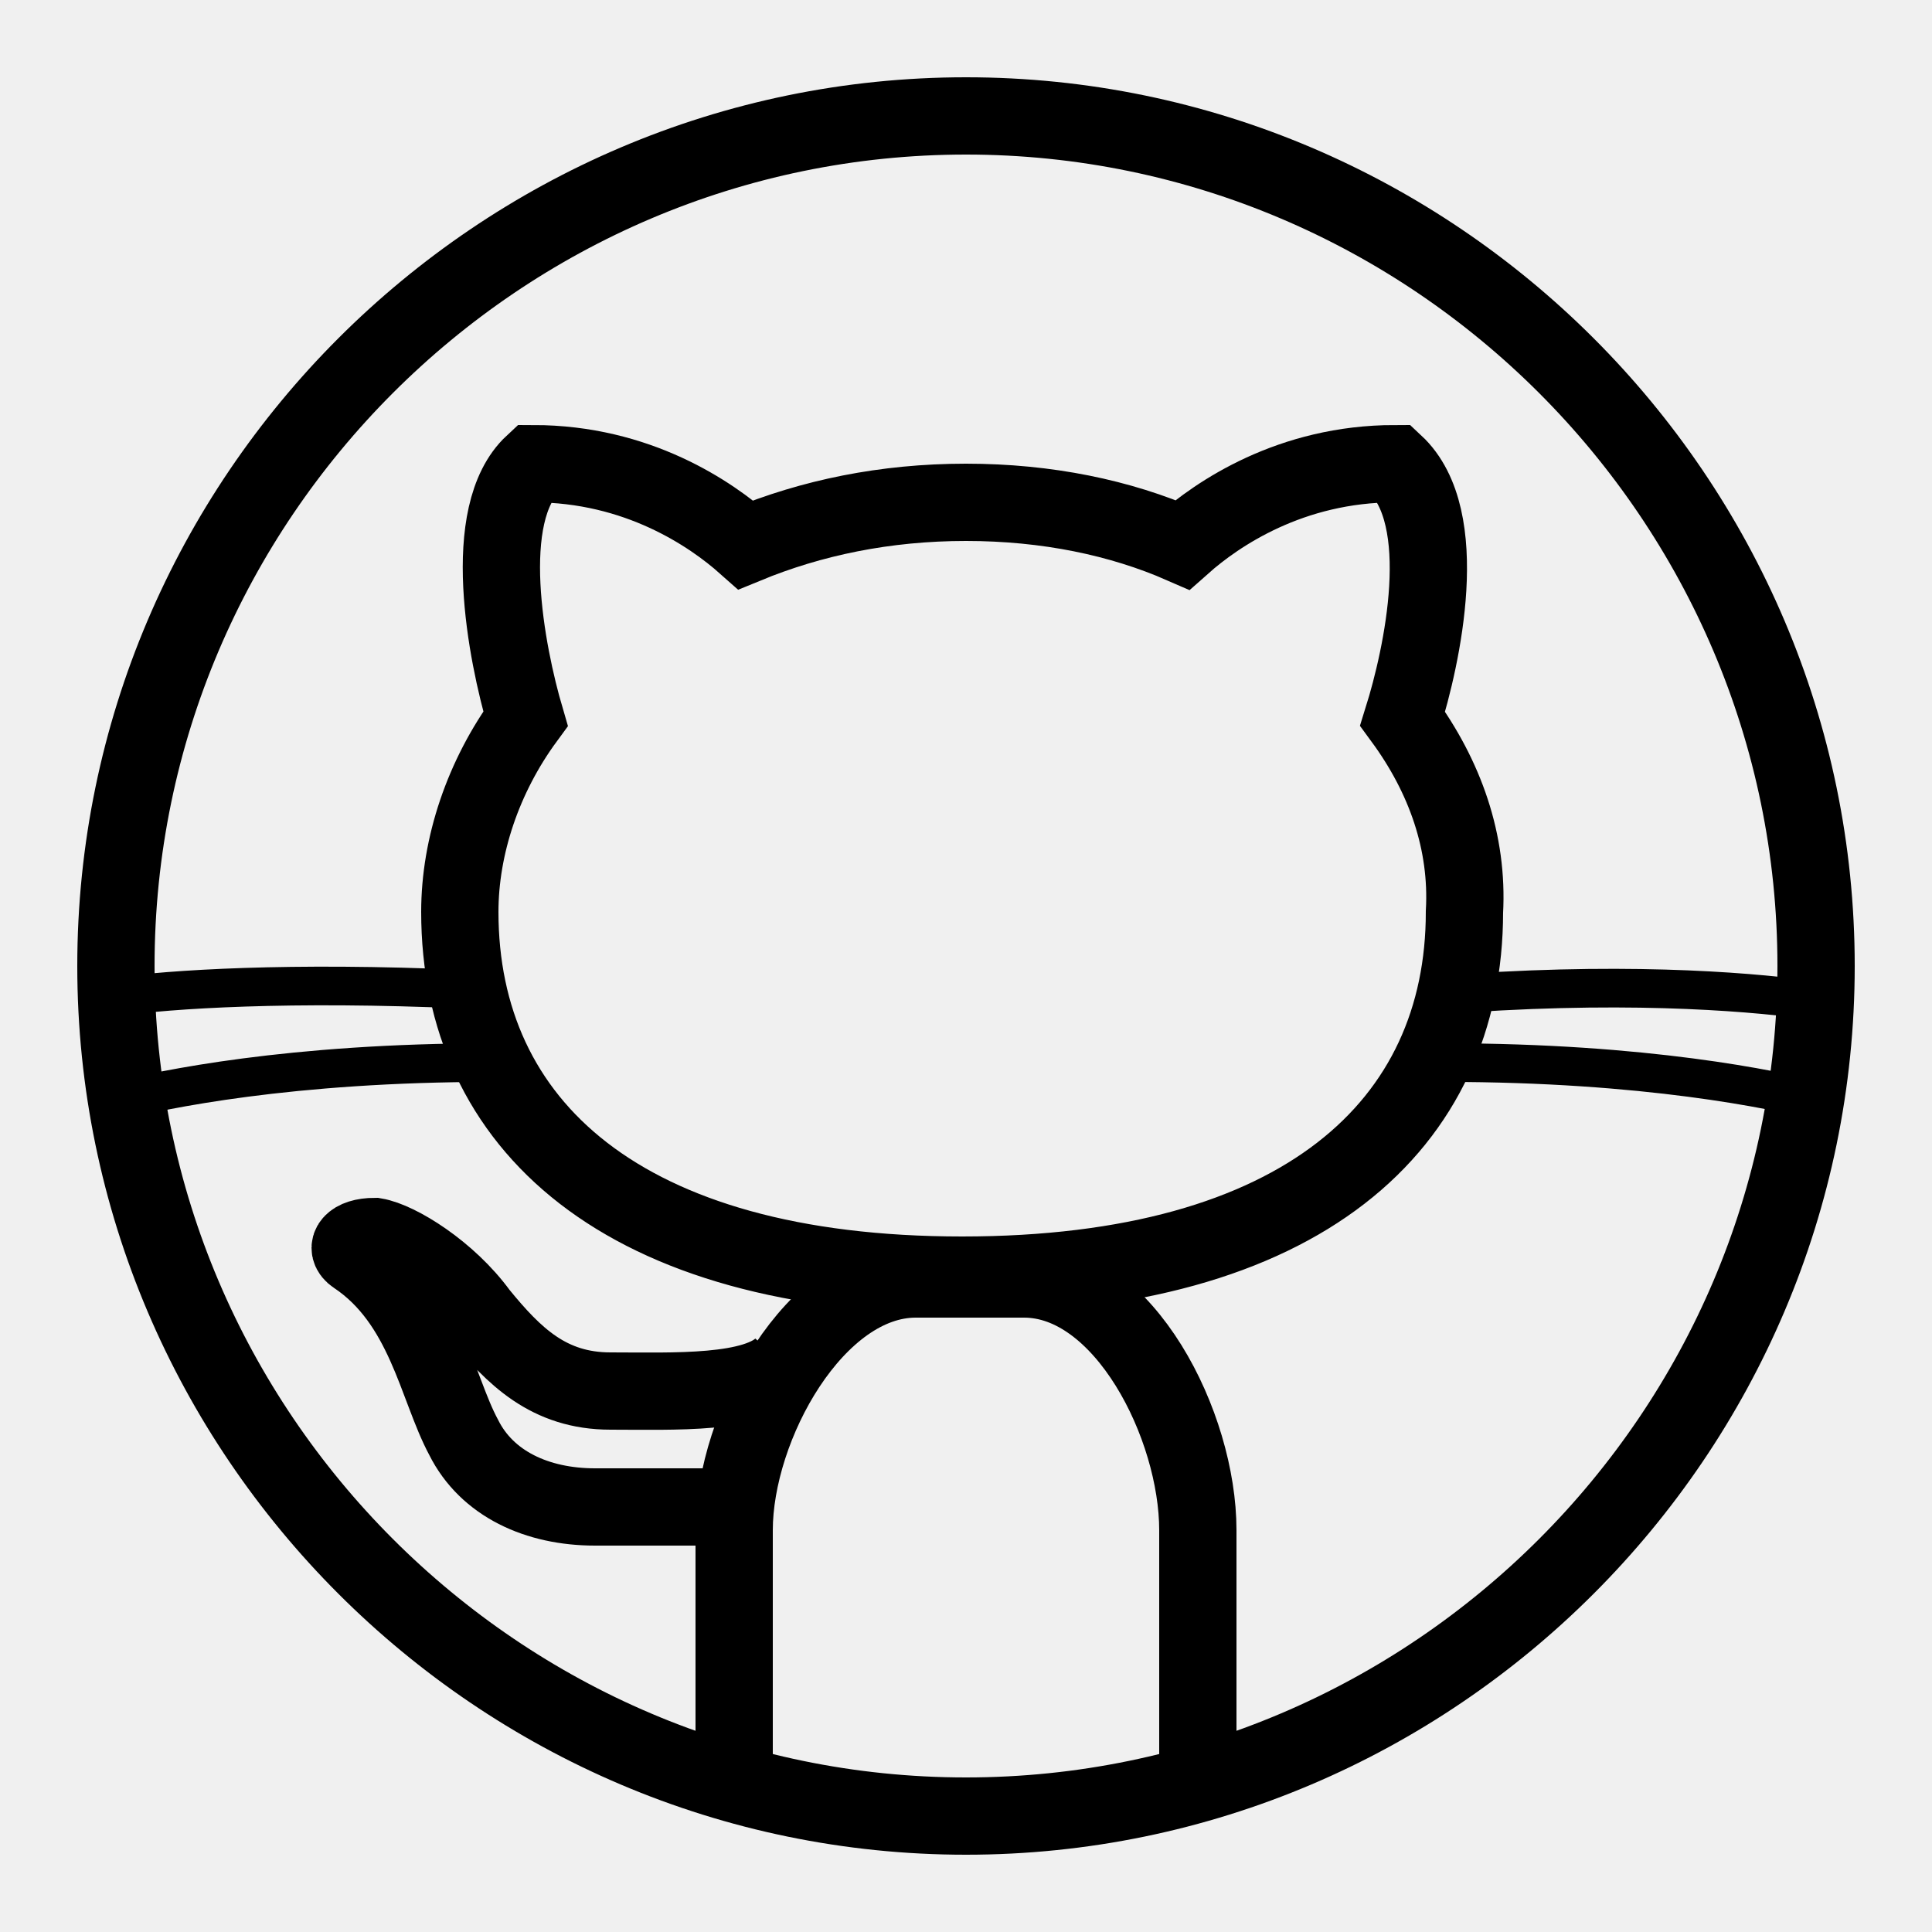
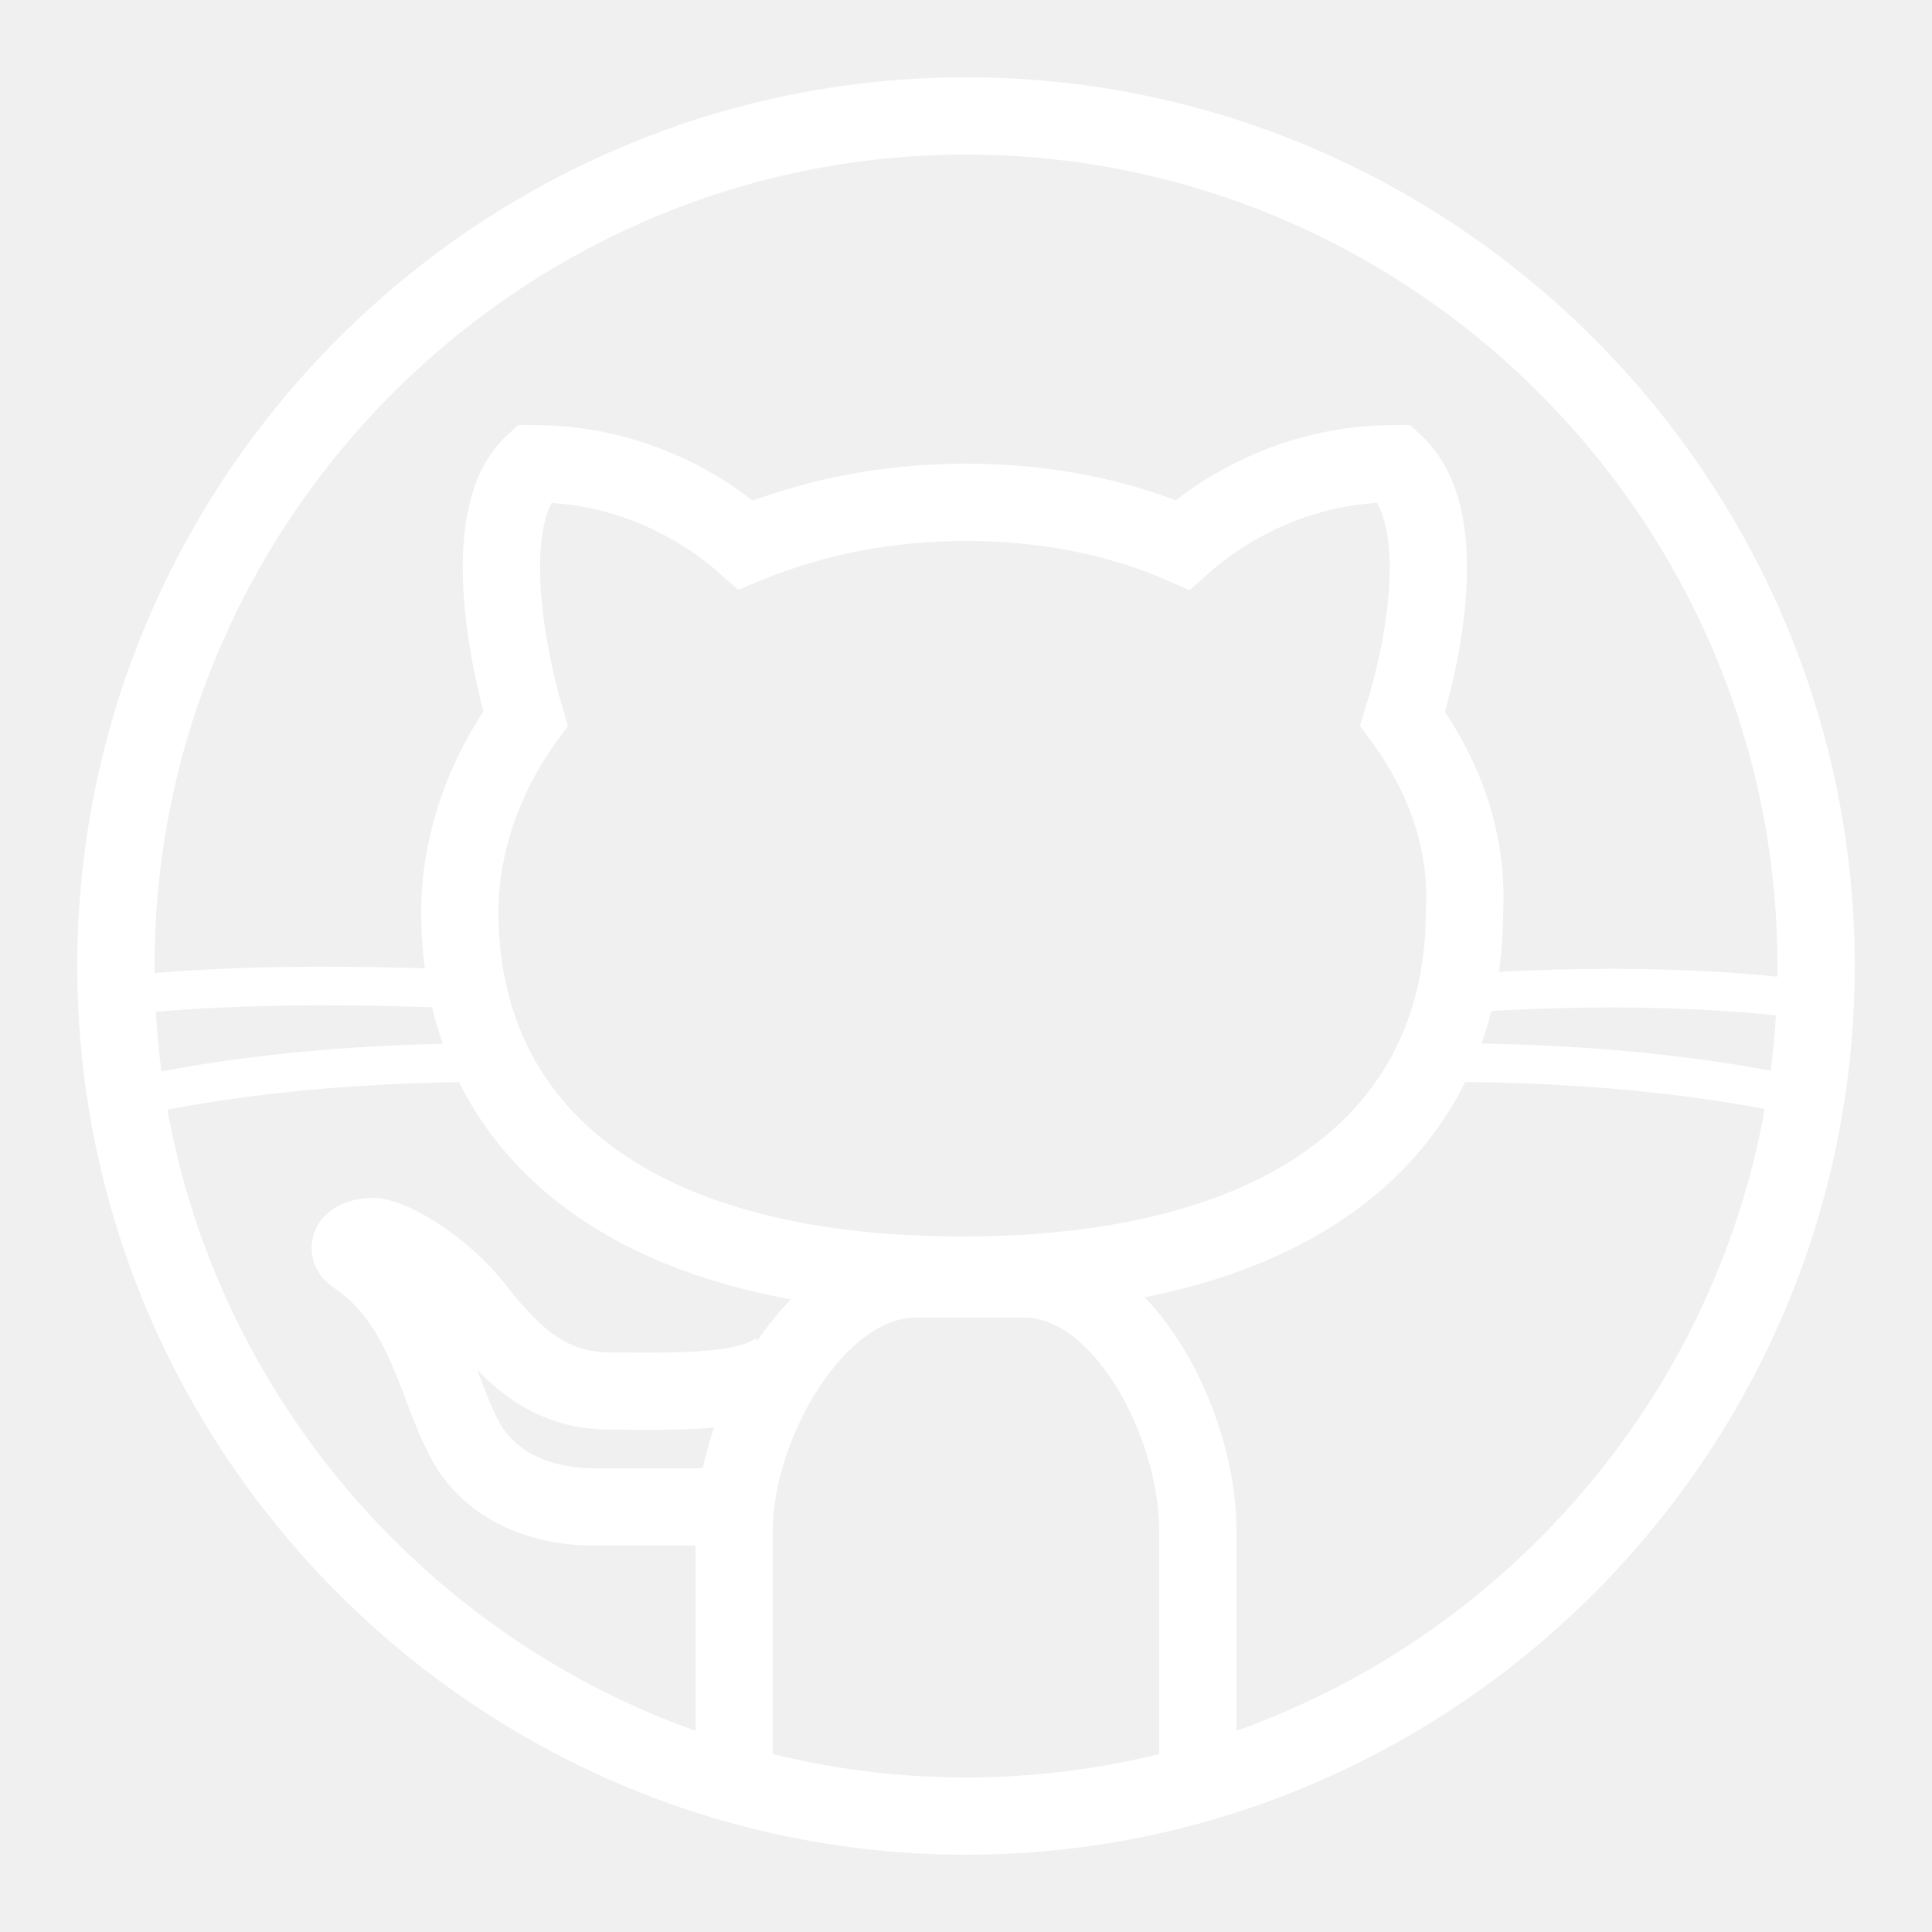
- <svg xmlns="http://www.w3.org/2000/svg" fill="#000000" viewBox="0 0 50 50" width="50px" height="50px">
-   <path fill="none" stroke="#000000" stroke-miterlimit="10" stroke-width="2" d="M3,25c0,12.1,9.9,22,22,22s22-9.9,22-22S37.1,3,25,3S3,12.9,3,25z" />
-   <path fill="none" stroke="#000000" stroke-linecap="round" stroke-linejoin="round" stroke-miterlimit="10" d="M38,25.7c4.5-0.3,7.6,0,9,0.2 M37.4,27.5c5.2,0,8.5,0.7,9.7,1 M3,25.8c1.4-0.2,4.5-0.4,9-0.2 M3,28.5 c1.2-0.3,4.5-1,9.7-1" />
-   <path fill="none" stroke="#000000" stroke-miterlimit="10" stroke-width="2" d="M36.3,18.6c0.5-1.6,1.3-5.2-0.2-6.6c-2.7,0-4.6,1.3-5.5,2.1C29,13.4,27.1,13,25,13s-4,0.4-5.7,1.1 c-0.9-0.8-2.8-2.1-5.5-2.1c-1.4,1.3-0.7,4.9-0.2,6.6c-1.1,1.5-1.7,3.3-1.7,5c0,5.5,4.2,9.4,13,9.4s13-3.9,13-9.4 C38,21.8,37.4,20.1,36.3,18.6z M19,39c0,0-3,0-3.6,0c-1.5,0-2.8-0.6-3.4-1.8c-0.7-1.3-1-3.5-2.8-4.7C8.9,32.3,9.1,32,9.7,32 c0.6,0.1,1.9,0.9,2.7,2c0.9,1.1,1.8,2,3.4,2s3.8,0.1,4.5-0.7" />
-   <path fill="none" stroke="#000000" stroke-miterlimit="10" stroke-width="2" d="M31,45.7v-6.1c0-2.7-1.9-6.5-4.5-6.5h-2.8c-2.6,0-4.7,3.8-4.7,6.5V46" />
+ <svg xmlns="http://www.w3.org/2000/svg" fill="#ffffff" viewBox="0 0 50 50" width="50px" height="50px">
+   <path fill="none" stroke="#ffffff" stroke-miterlimit="10" stroke-width="2" d="M3,25c0,12.1,9.9,22,22,22s22-9.9,22-22S37.1,3,25,3S3,12.9,3,25z" />
+   <path fill="none" stroke="#ffffff" stroke-linecap="round" stroke-linejoin="round" stroke-miterlimit="10" d="M38,25.7c4.5-0.3,7.6,0,9,0.2 M37.4,27.5c5.2,0,8.5,0.7,9.7,1 M3,25.8c1.4-0.2,4.5-0.4,9-0.2 M3,28.5 c1.2-0.3,4.5-1,9.7-1" />
+   <path fill="none" stroke="#ffffff" stroke-miterlimit="10" stroke-width="2" d="M36.3,18.6c0.5-1.6,1.3-5.2-0.2-6.6c-2.7,0-4.6,1.3-5.5,2.1C29,13.4,27.1,13,25,13s-4,0.4-5.7,1.1 c-0.9-0.8-2.8-2.1-5.5-2.1c-1.4,1.3-0.7,4.9-0.2,6.6c-1.1,1.5-1.7,3.3-1.7,5c0,5.5,4.2,9.4,13,9.4s13-3.9,13-9.4 C38,21.8,37.4,20.1,36.3,18.6z M19,39c0,0-3,0-3.6,0c-1.5,0-2.8-0.6-3.4-1.8c-0.7-1.3-1-3.5-2.8-4.7C8.9,32.3,9.1,32,9.7,32 c0.6,0.1,1.9,0.9,2.7,2c0.9,1.1,1.8,2,3.4,2s3.8,0.1,4.5-0.7" />
+   <path fill="none" stroke="#ffffff" stroke-miterlimit="10" stroke-width="2" d="M31,45.7v-6.1c0-2.7-1.9-6.5-4.5-6.5h-2.8c-2.6,0-4.7,3.8-4.7,6.5V46" />
</svg>
